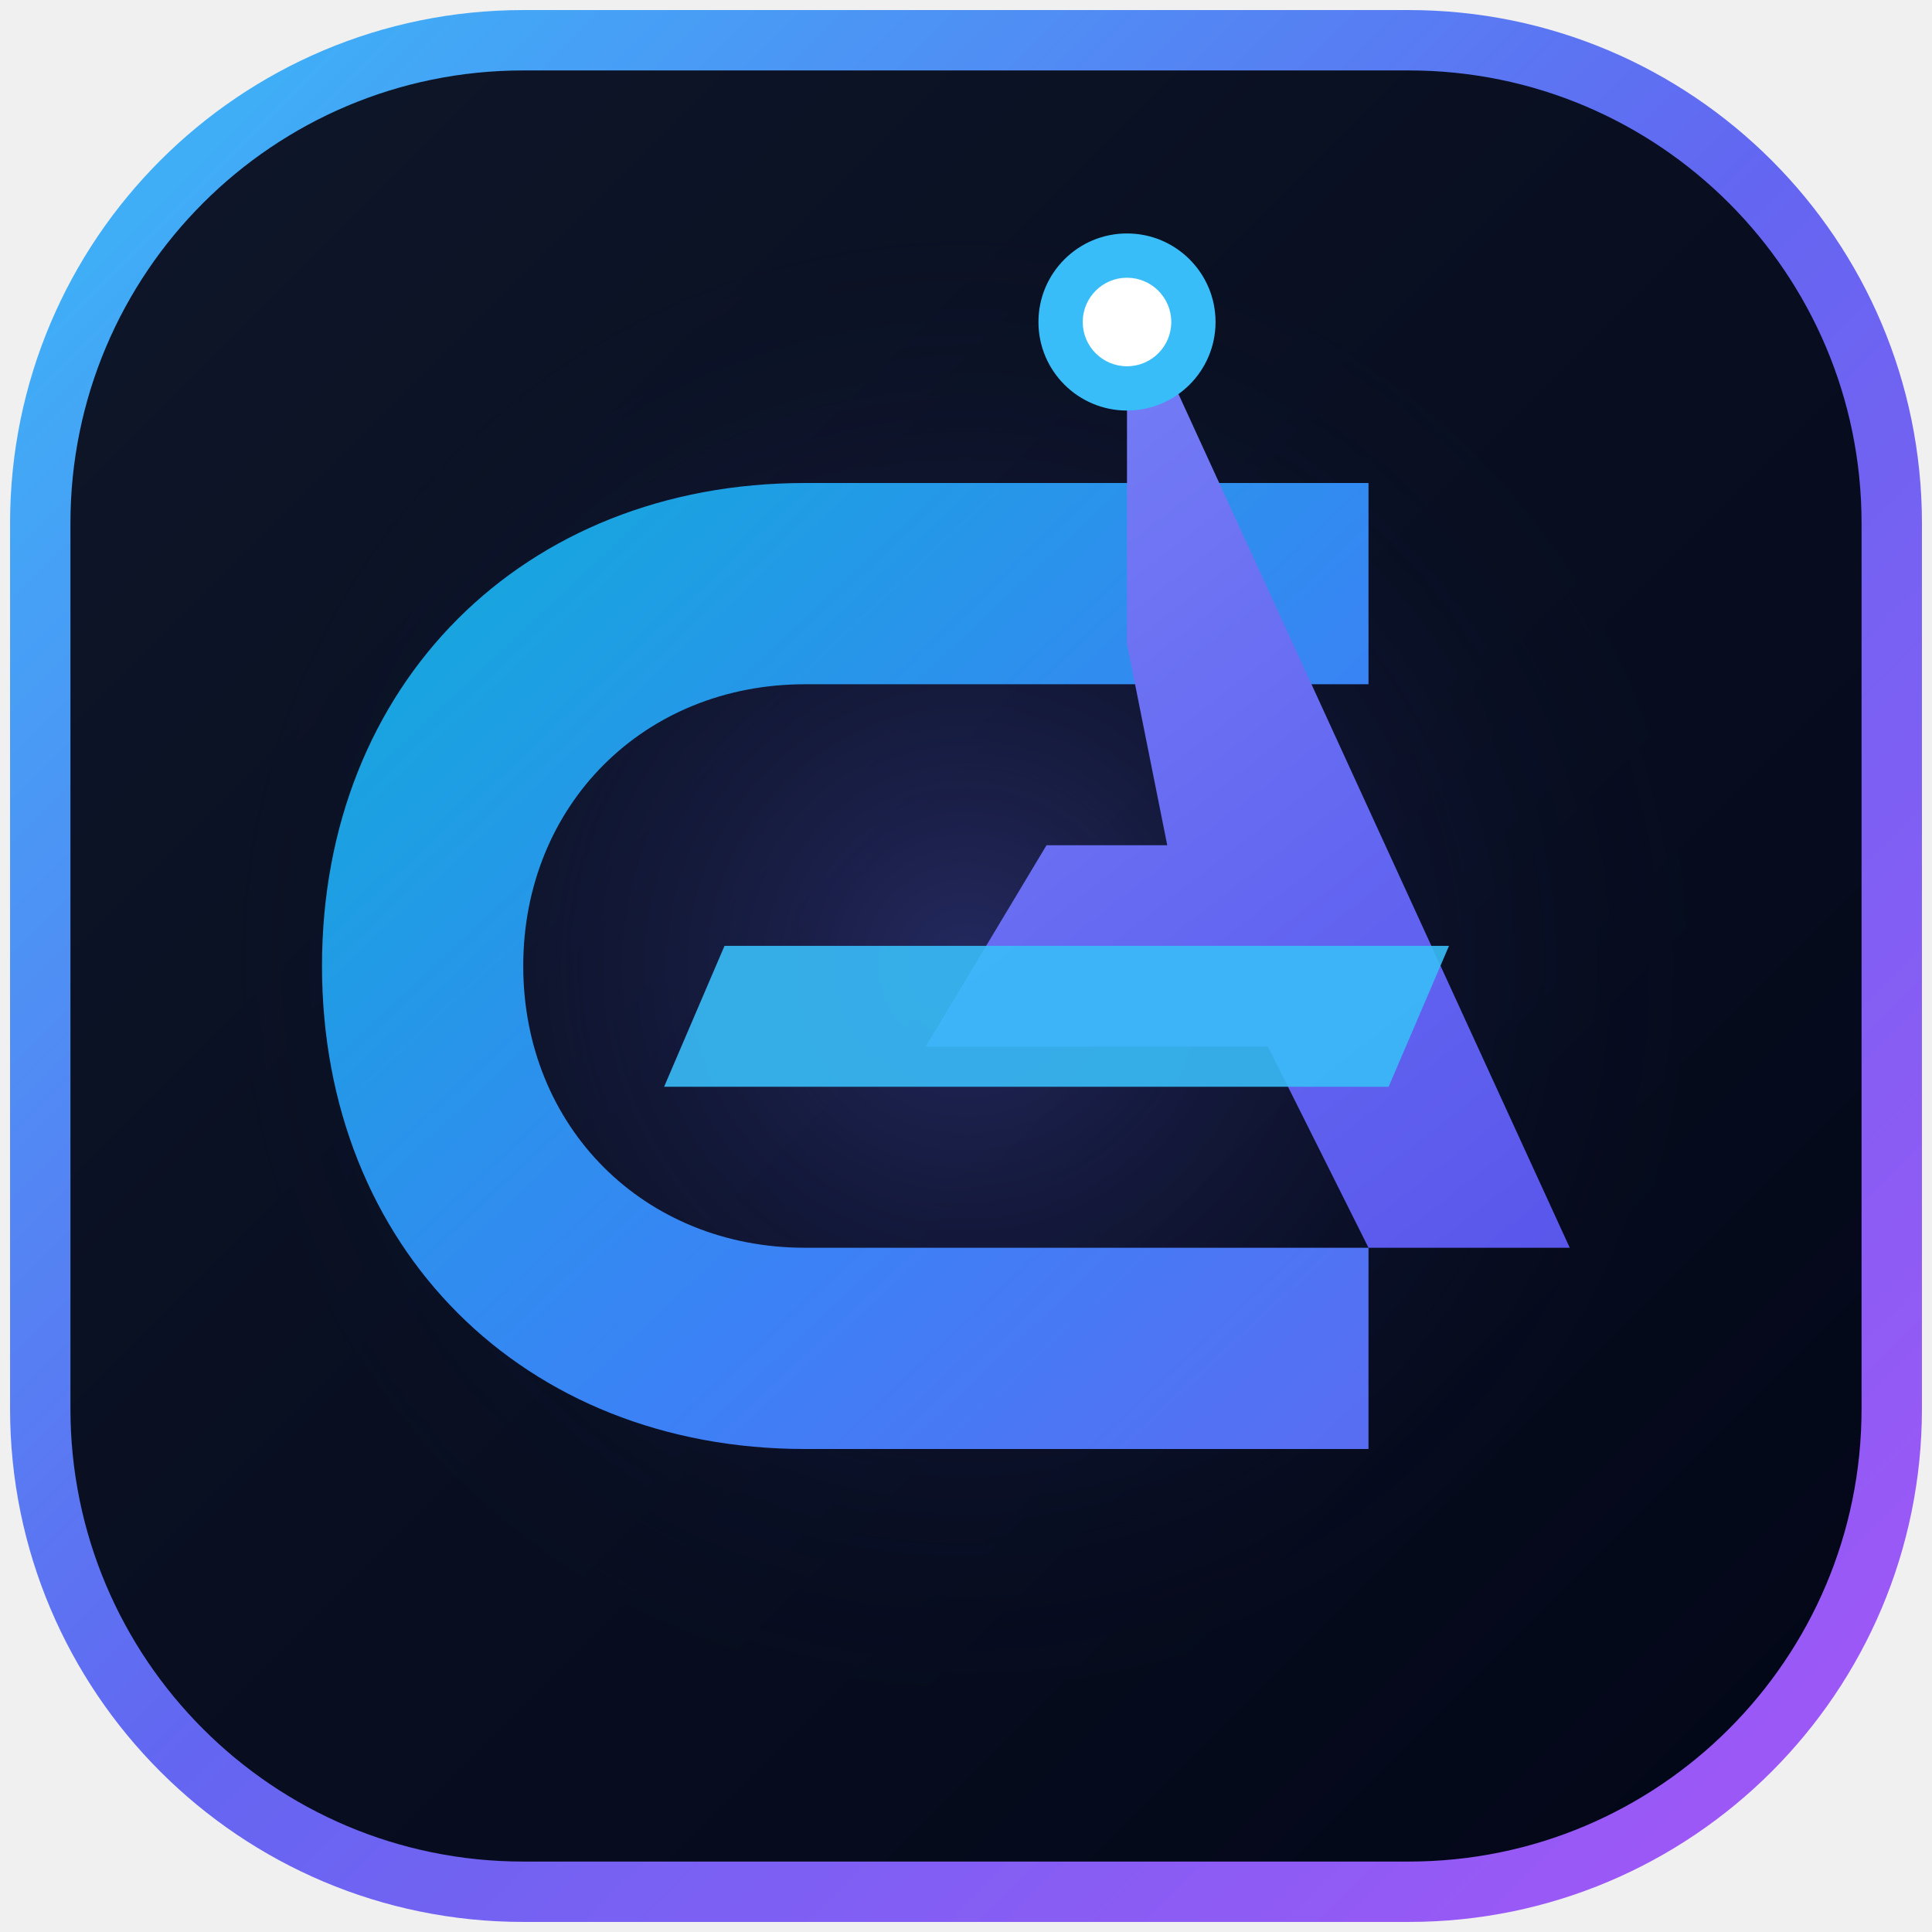
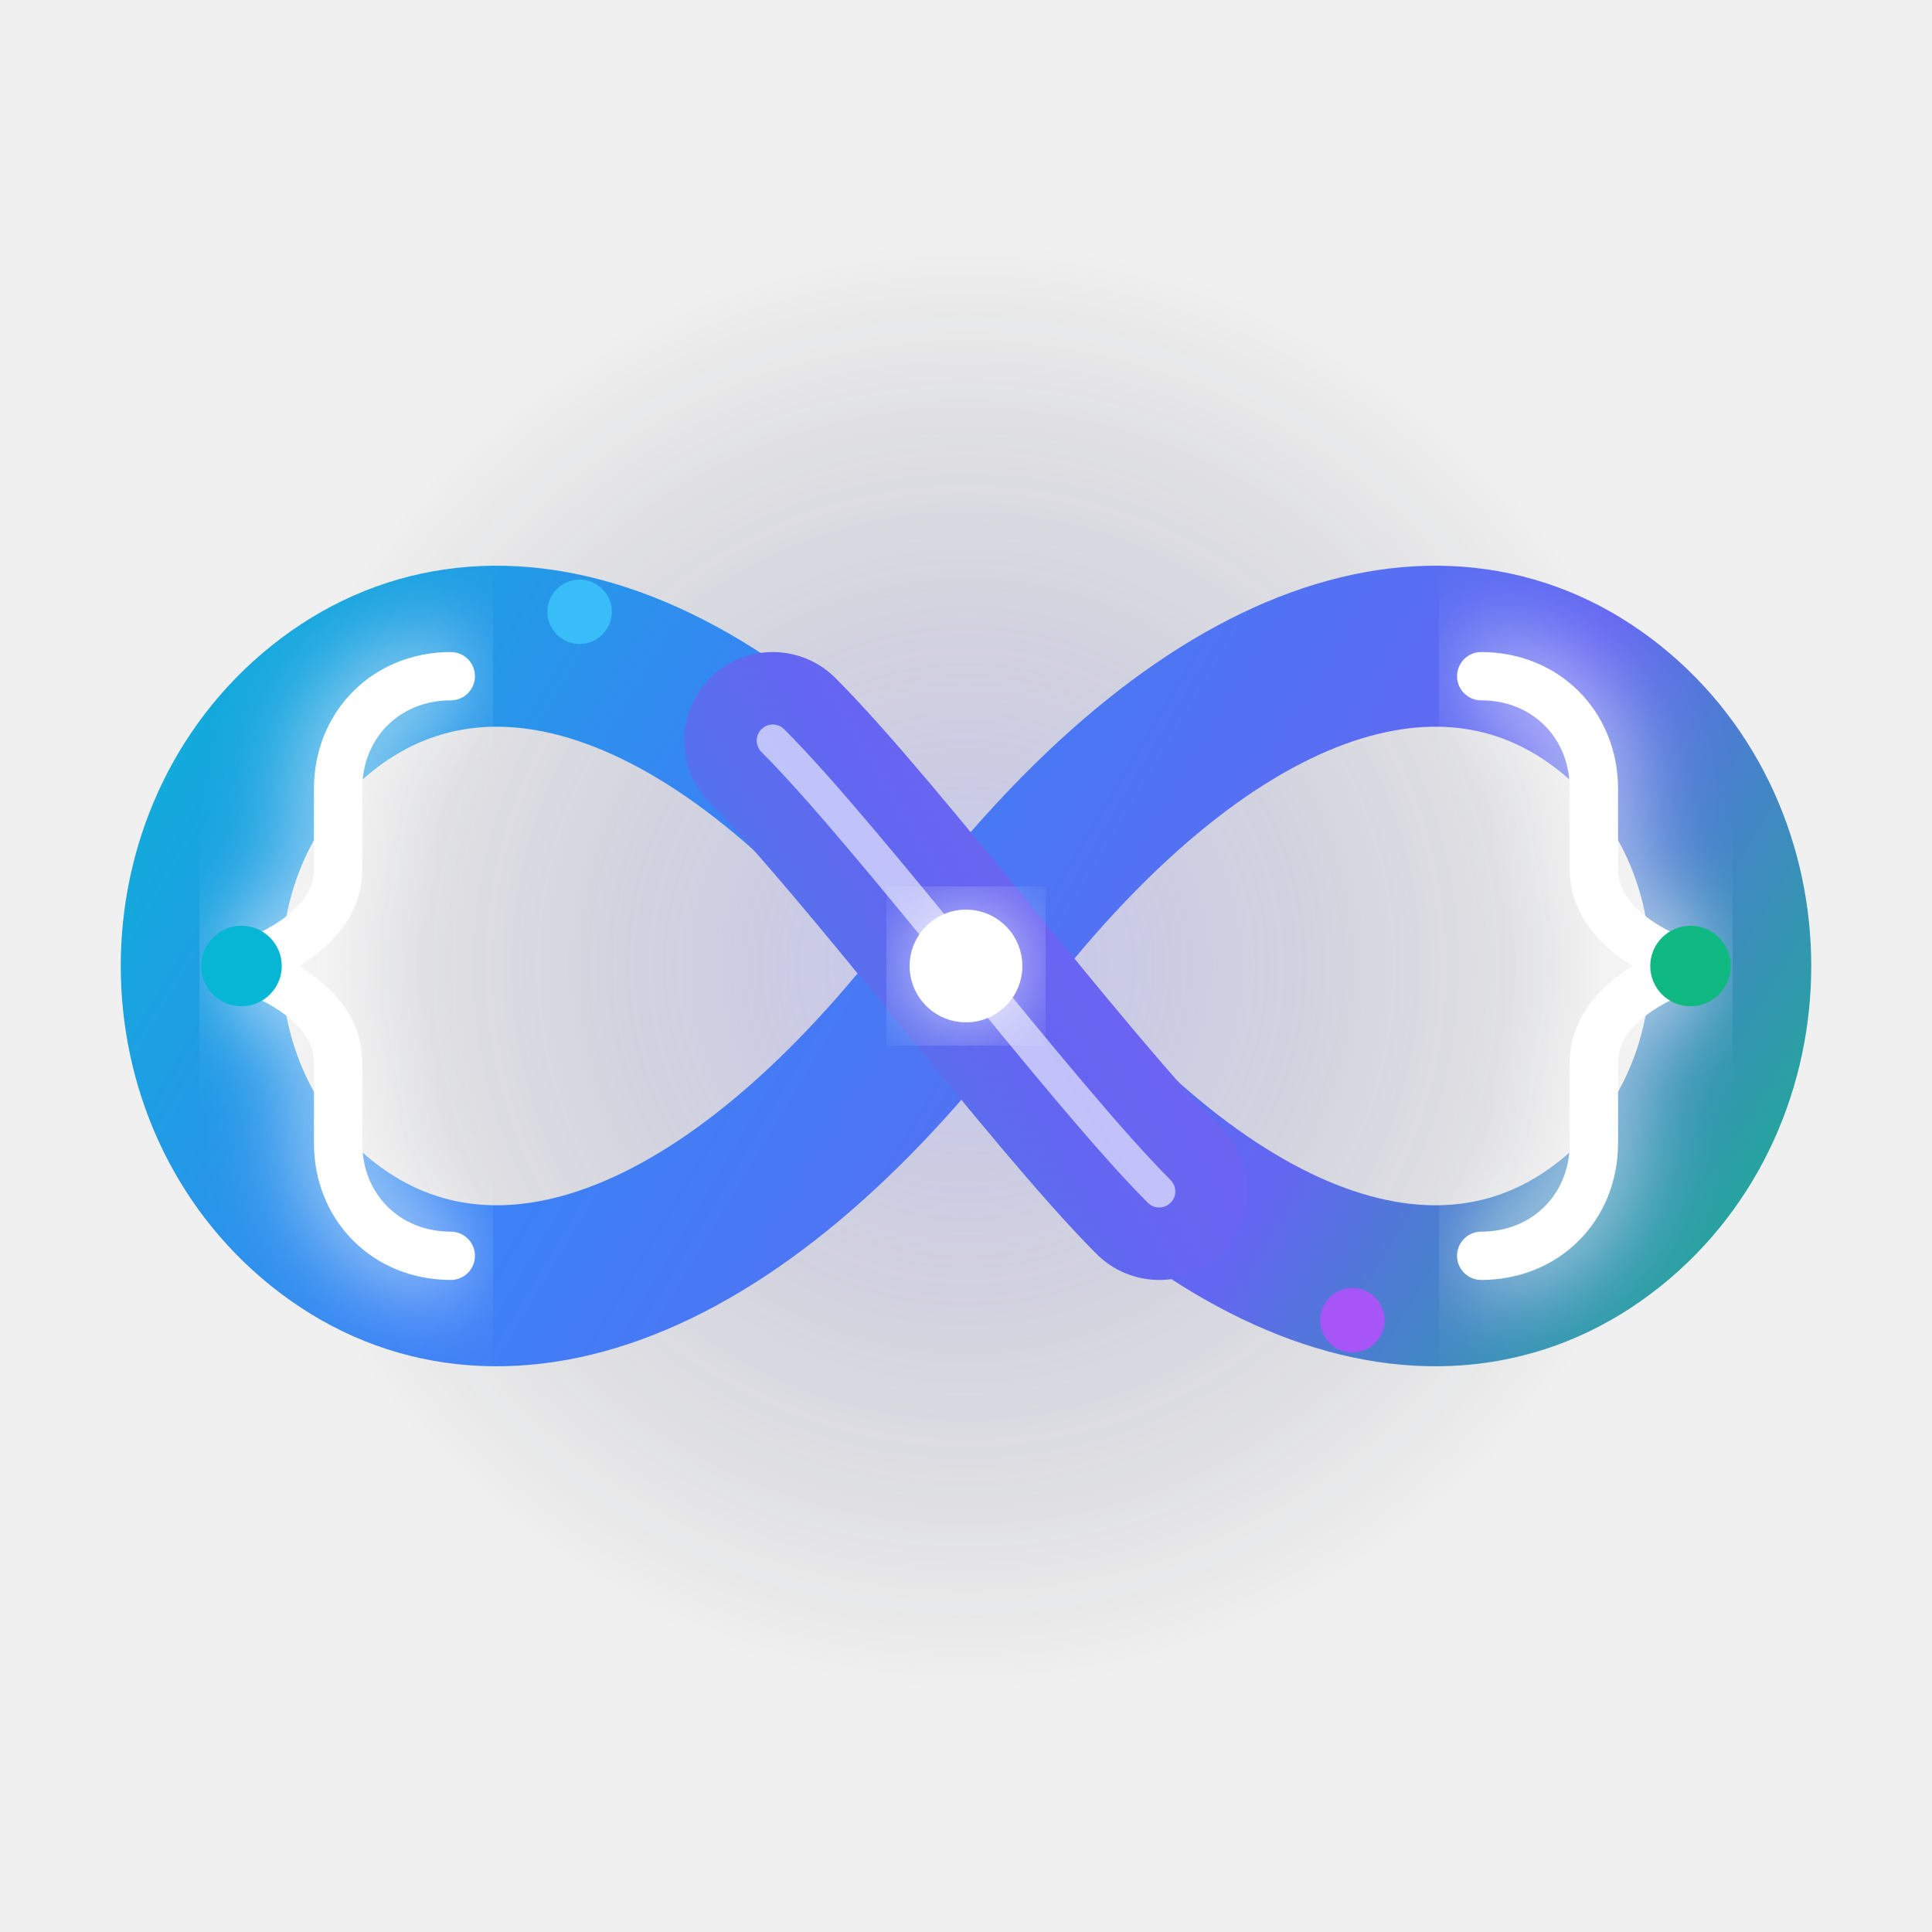
- <svg xmlns="http://www.w3.org/2000/svg" viewBox="0 0 48 48" width="100%" height="100%" fill="none" aria-label="ConsultAnythingTech Brand Mark">
+ <svg xmlns="http://www.w3.org/2000/svg" viewBox="0 0 120 120" width="100%" height="100%" fill="none" aria-label="ConsultAnythingTech Brand Mark: Möbius Infinity Code Braces">
  <defs>
-     <linearGradient id="mark-bg" x1="0" y1="0" x2="48" y2="48" gradientUnits="userSpaceOnUse">
-       <stop offset="0%" stop-color="#0f172a" />
-       <stop offset="100%" stop-color="#020617" />
+     <linearGradient id="inf-grad-1" x1="10" y1="30" x2="110" y2="90" gradientUnits="userSpaceOnUse">
+       <stop offset="0%" stop-color="#06b6d4" />
+       <stop offset="35%" stop-color="#3b82f6" />
+       <stop offset="70%" stop-color="#6366f1" />
+       <stop offset="100%" stop-color="#10b981" />
    </linearGradient>
-     <linearGradient id="mark-border" x1="0" y1="0" x2="48" y2="48" gradientUnits="userSpaceOnUse">
-       <stop offset="0%" stop-color="#38bdf8" />
+     <linearGradient id="inf-grad-2" x1="110" y1="30" x2="10" y2="90" gradientUnits="userSpaceOnUse">
+       <stop offset="0%" stop-color="#a855f7" />
      <stop offset="50%" stop-color="#6366f1" />
-       <stop offset="100%" stop-color="#a855f7" />
+       <stop offset="100%" stop-color="#06b6d4" />
    </linearGradient>
-     <linearGradient id="mark-c-grad" x1="6" y1="8" x2="36" y2="40" gradientUnits="userSpaceOnUse">
-       <stop offset="0%" stop-color="#06b6d4" />
-       <stop offset="60%" stop-color="#3b82f6" />
-       <stop offset="100%" stop-color="#6366f1" />
-     </linearGradient>
-     <linearGradient id="mark-a-grad" x1="16" y1="6" x2="44" y2="42" gradientUnits="userSpaceOnUse">
-       <stop offset="0%" stop-color="#818cf8" />
-       <stop offset="50%" stop-color="#6366f1" />
-       <stop offset="100%" stop-color="#4f46e5" />
-     </linearGradient>
-     <radialGradient id="mark-glow" cx="24" cy="24" r="20" gradientUnits="userSpaceOnUse">
+     <filter id="inf-glow" x="-20%" y="-20%" width="140%" height="140%">
+       <feGaussianBlur stdDeviation="3" result="blur" />
+       <feComposite in="SourceGraphic" in2="blur" operator="over" />
+     </filter>
+     <radialGradient id="inf-ambient" cx="60" cy="60" r="45" gradientUnits="userSpaceOnUse">
      <stop offset="0%" stop-color="#6366f1" stop-opacity="0.3" />
      <stop offset="100%" stop-color="#020617" stop-opacity="0" />
    </radialGradient>
  </defs>
-   <rect x="1" y="1" width="46" height="46" rx="12" fill="url(#mark-bg)" stroke="url(#mark-border)" stroke-width="1.5" />
-   <circle cx="24" cy="24" r="18" fill="url(#mark-glow)" />
-   <path d="M 34,12 L 20,12 C 13,12 8,17 8,24 C 8,31 13,36 20,36 L 34,36 L 34,31 L 20,31 C 16,31 13,28 13,24 C 13,20 16,17 20,17 L 34,17 Z" fill="url(#mark-c-grad)" />
-   <path d="M 28,7 L 39,31 L 34,31 L 31.5,26 L 23,26 L 26,21 L 29,21 L 28,16 L 28,7 Z" fill="url(#mark-a-grad)" />
-   <polygon points="18,23.5 36,23.5 34.5,27 16.5,27" fill="#38bdf8" opacity="0.9" />
-   <circle cx="28" cy="8" r="2.2" fill="#38bdf8" />
-   <circle cx="28" cy="8" r="1.1" fill="#ffffff" />
+   <circle cx="60" cy="60" r="45" fill="url(#inf-ambient)" />
+   <path d="M 60,60 C 45,40 30,36 20,44 C 10,52 10,68 20,76 C 30,84 45,80 60,60 C 75,40 90,36 100,44 C 110,52 110,68 100,76 C 90,84 75,80 60,60 Z" stroke="url(#inf-grad-1)" stroke-width="10" stroke-linecap="round" stroke-linejoin="round" />
+   <path d="M 28,42 C 24,42 21,45 21,49 L 21,54 C 21,57 18,59 15,60 C 18,61 21,63 21,66 L 21,71 C 21,75 24,78 28,78" stroke="#ffffff" stroke-width="3" stroke-linecap="round" stroke-linejoin="round" filter="url(#inf-glow)" />
+   <path d="M 92,42 C 96,42 99,45 99,49 L 99,54 C 99,57 102,59 105,60 C 102,61 99,63 99,66 L 99,71 C 99,75 96,78 92,78" stroke="#ffffff" stroke-width="3" stroke-linecap="round" stroke-linejoin="round" filter="url(#inf-glow)" />
+   <path d="M 48,46 C 54,52 66,68 72,74" stroke="url(#inf-grad-2)" stroke-width="11" stroke-linecap="round" />
+   <path d="M 48,46 C 54,52 66,68 72,74" stroke="#ffffff" stroke-width="2" stroke-linecap="round" opacity="0.6" />
+   <circle cx="60" cy="60" r="3.5" fill="#ffffff" filter="url(#inf-glow)" />
+   <circle cx="15" cy="60" r="2.5" fill="#06b6d4" />
+   <circle cx="105" cy="60" r="2.5" fill="#10b981" />
+   <circle cx="36" cy="38" r="2" fill="#38bdf8" />
+   <circle cx="84" cy="82" r="2" fill="#a855f7" />
</svg>
